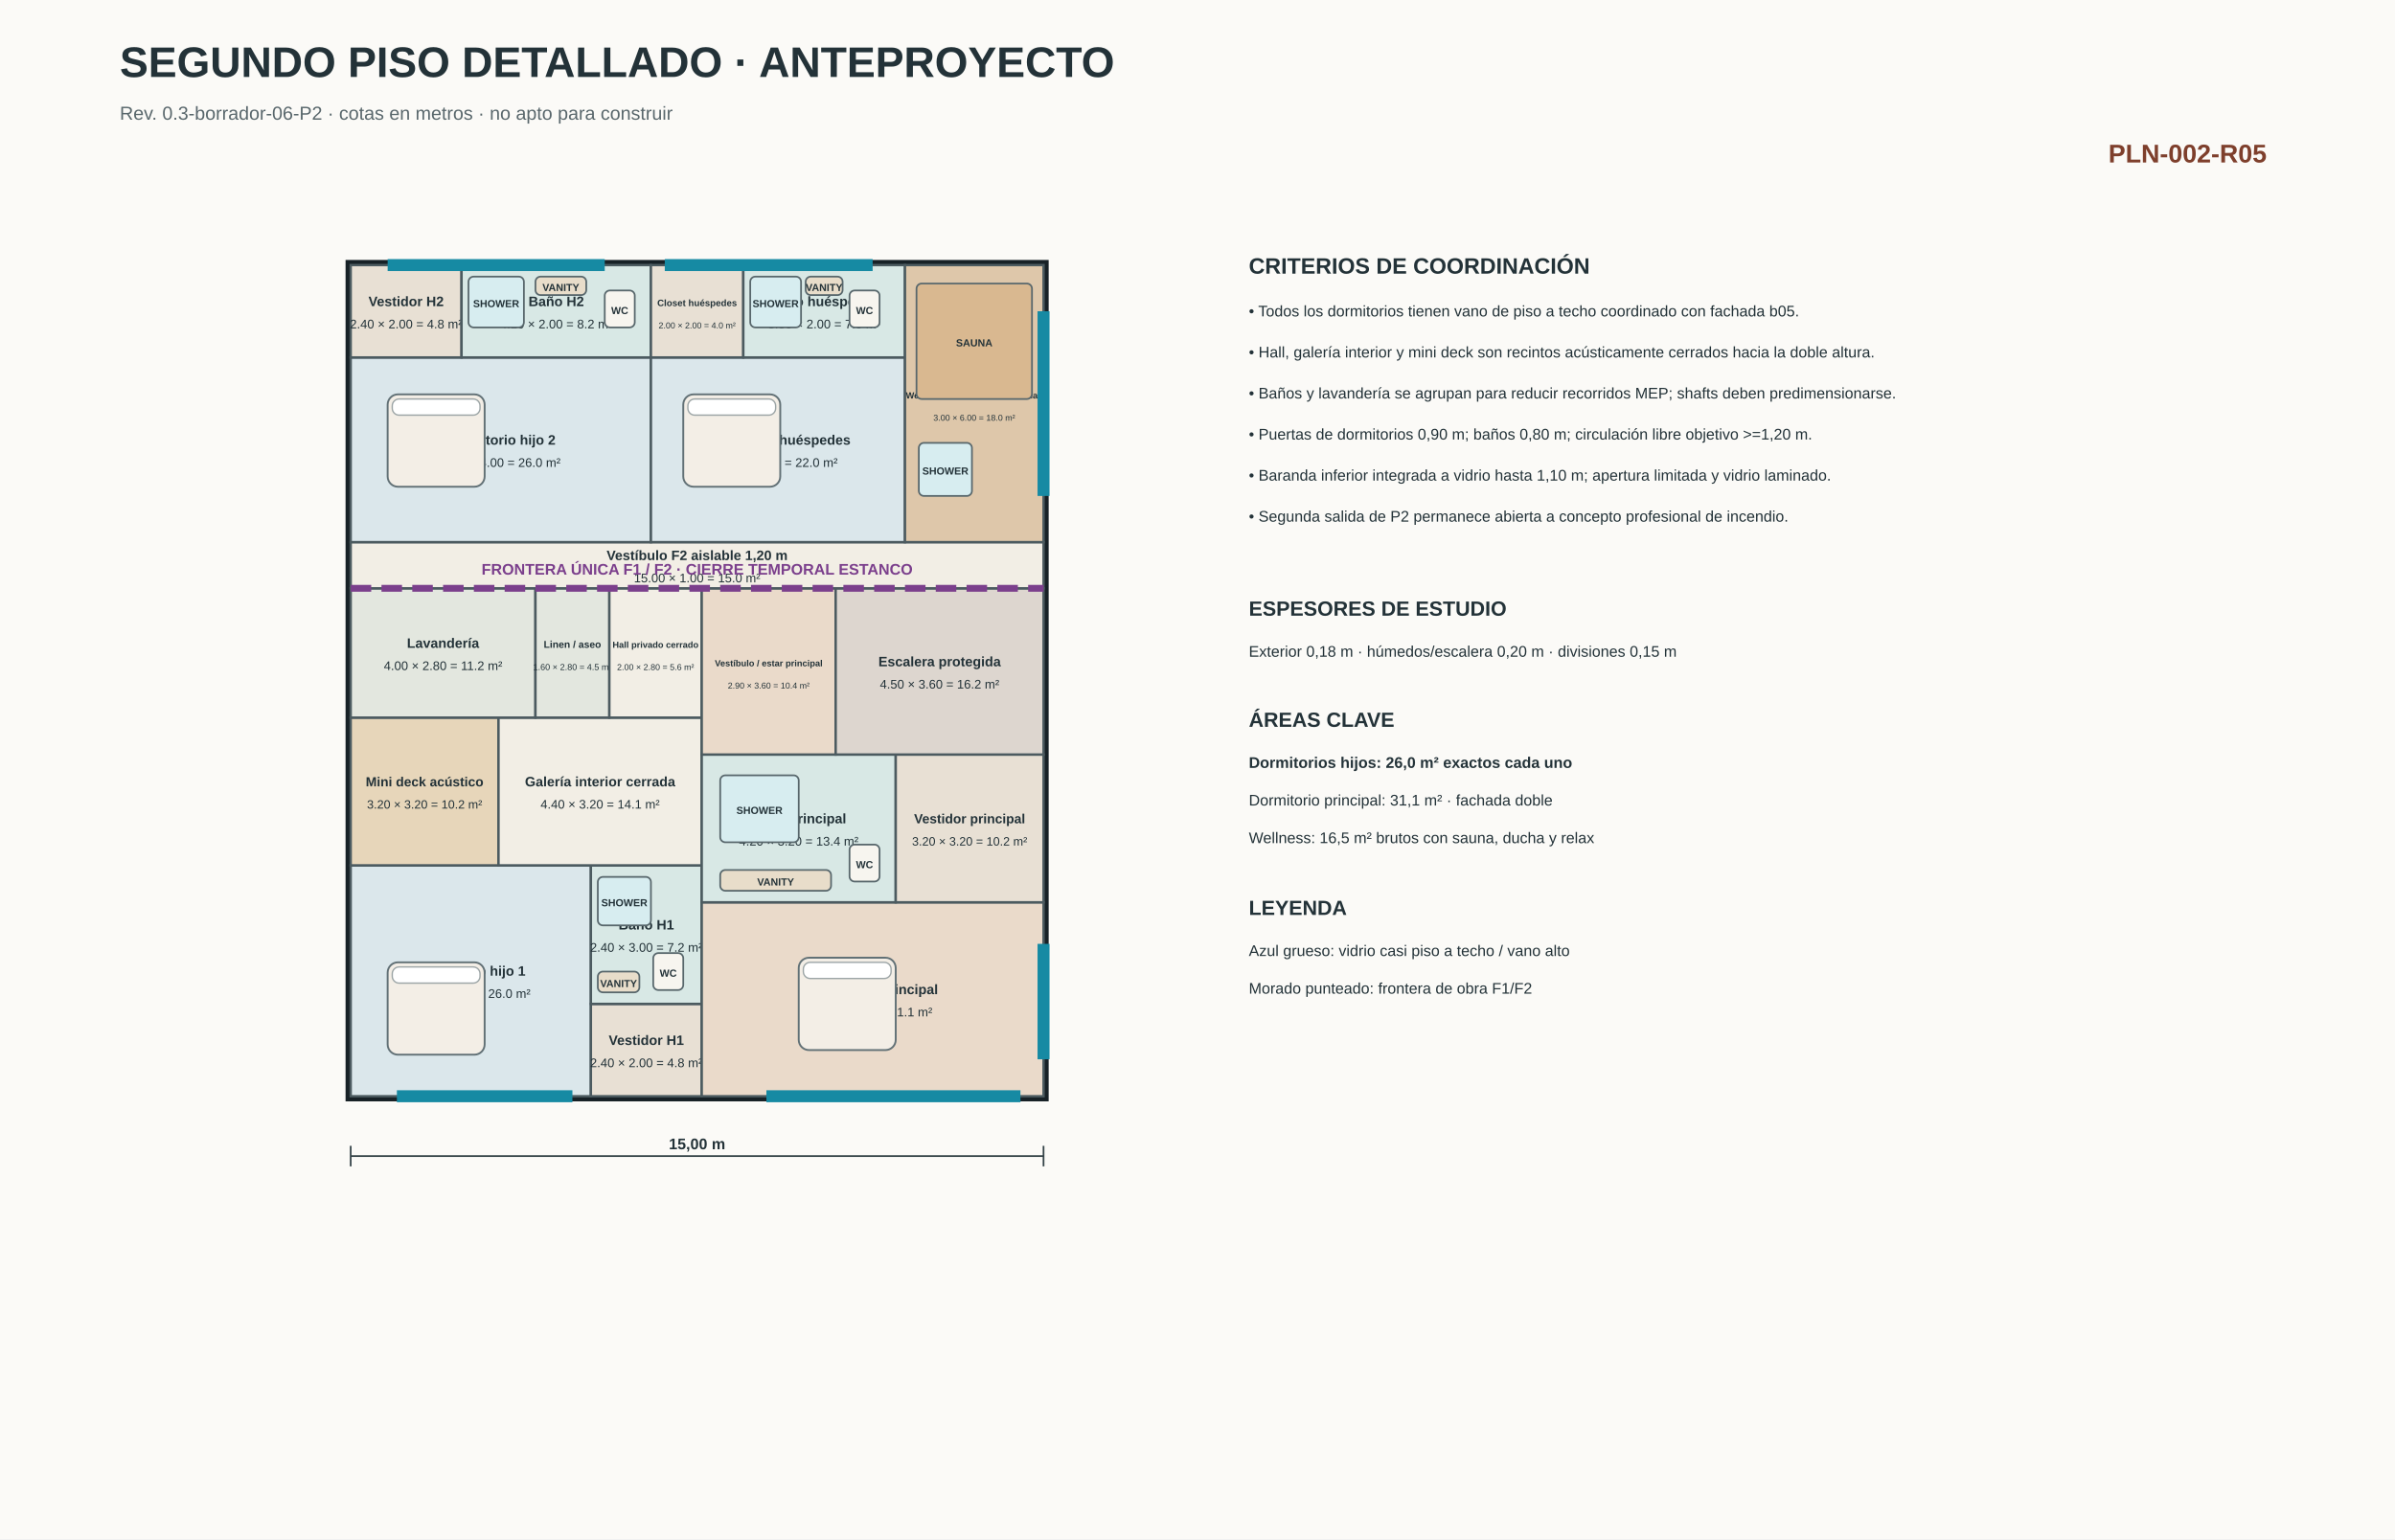
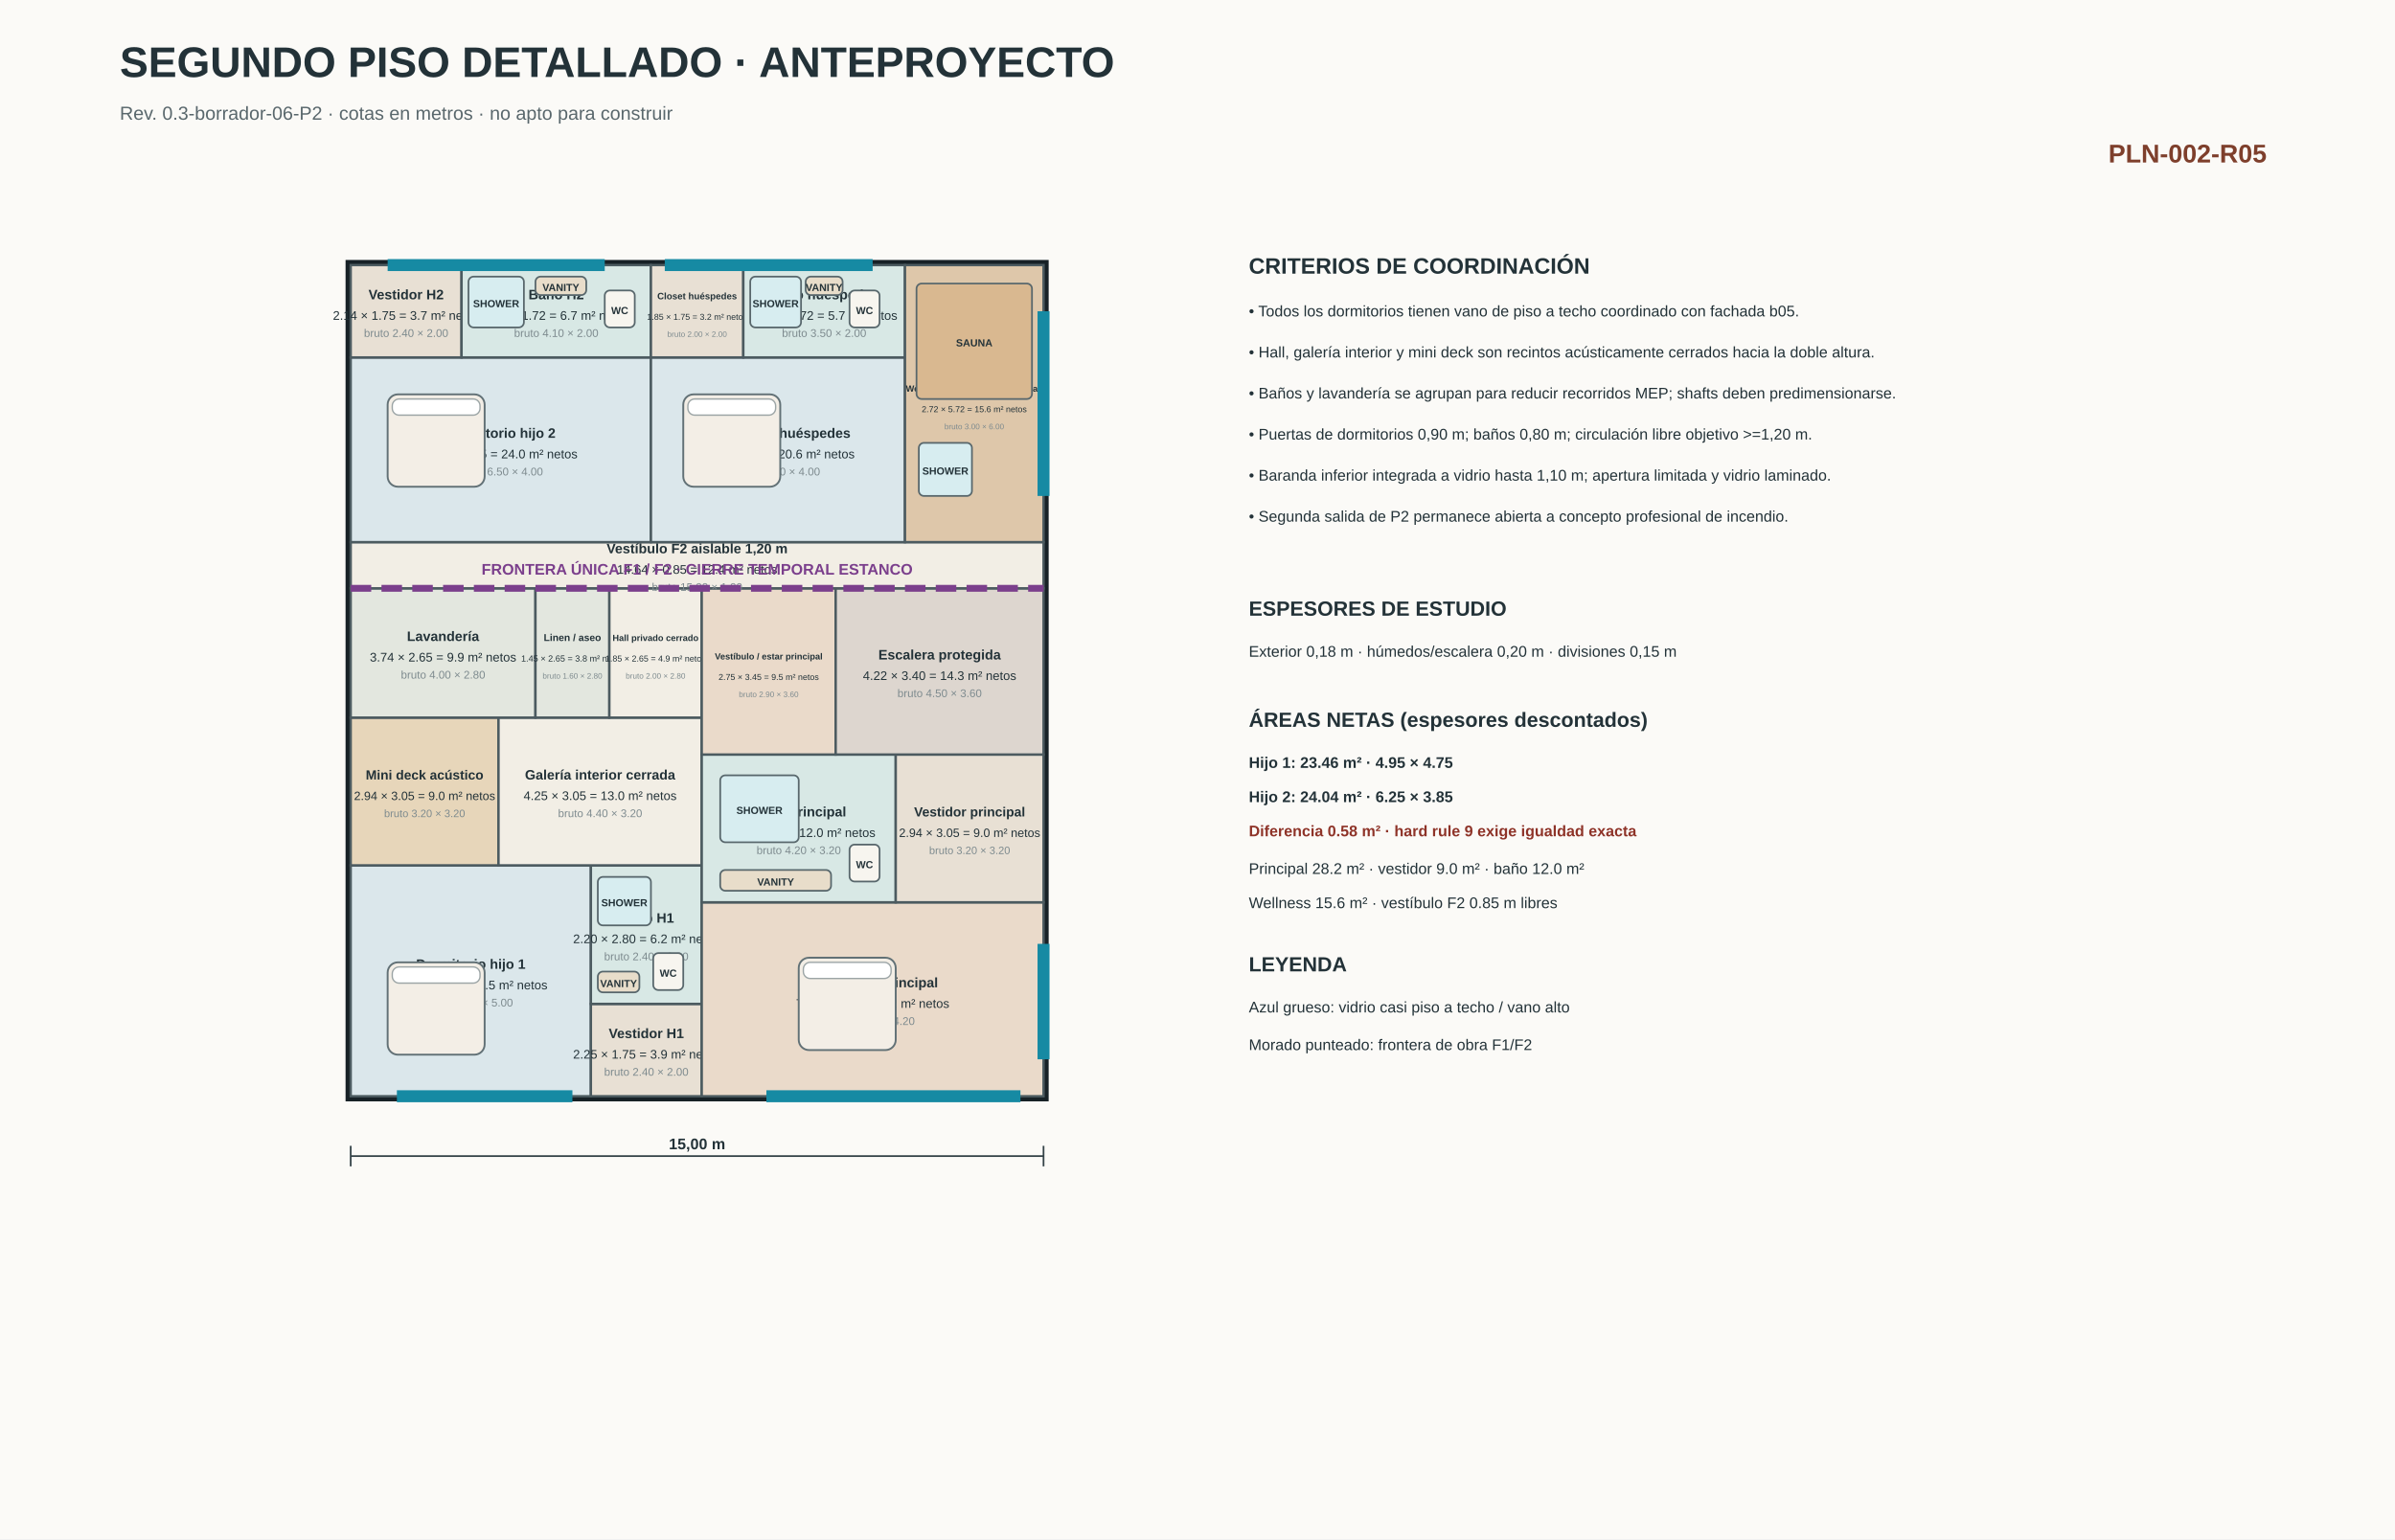
<svg xmlns="http://www.w3.org/2000/svg" width="1400" height="900" viewBox="0 0 1400 900">
  <rect width="1400" height="900" fill="#fbfaf7" />
  <text x="70" y="45" font-family="Arial" font-size="25" font-weight="700" text-anchor="start" fill="#233238">SEGUNDO PISO DETALLADO · ANTEPROYECTO</text>
  <text x="70" y="70" font-family="Arial" font-size="11" font-weight="400" text-anchor="start" fill="#59676c">Rev. 0.3-borrador-06-P2 · cotas en metros · no apto para construir</text>
  <text x="1325" y="95" font-family="Arial" font-size="15" font-weight="700" text-anchor="end" fill="#7e3f2c">PLN-002-R05</text>
  <rect x="205" y="155" width="405" height="486" fill="#f8f7f2" stroke="#172126" stroke-width="6" rx="0" />
  <rect x="205.0" y="506.0" width="140.4" height="135.0" fill="#dbe7eb" stroke="#4c5b60" stroke-width="1.4" rx="0" />
-   <text x="275.2" y="570.5" font-family="Arial" font-size="8.0" font-weight="700" text-anchor="middle" fill="#233238">Dormitorio hijo 1</text>
-   <text x="275.2" y="583.5" font-family="Arial" font-size="7.3" font-weight="400" text-anchor="middle" fill="#233238">5.20 × 5.00 = 26.0 m²</text>
+   <text x="275.2" y="566.5" font-family="Arial" font-size="8.0" font-weight="700" text-anchor="middle" fill="#233238">Dormitorio hijo 1</text>
+   <text x="275.2" y="578.5" font-family="Arial" font-size="7.3" font-weight="400" text-anchor="middle" fill="#233238">4.95 × 4.75 = 23.5 m² netos</text>
+   <text x="275.2" y="588.5" font-family="Arial" font-size="6.5" font-weight="400" text-anchor="middle" fill="#7d8a8e">bruto 5.20 × 5.00</text>
  <rect x="345.4" y="587.0" width="64.8" height="54.0" fill="#e8e0d4" stroke="#4c5b60" stroke-width="1.4" rx="0" />
-   <text x="377.8" y="611.0" font-family="Arial" font-size="8.0" font-weight="700" text-anchor="middle" fill="#233238">Vestidor H1</text>
-   <text x="377.8" y="624.0" font-family="Arial" font-size="7.3" font-weight="400" text-anchor="middle" fill="#233238">2.40 × 2.00 = 4.8 m²</text>
+   <text x="377.8" y="607.0" font-family="Arial" font-size="8.0" font-weight="700" text-anchor="middle" fill="#233238">Vestidor H1</text>
+   <text x="377.8" y="619.0" font-family="Arial" font-size="7.3" font-weight="400" text-anchor="middle" fill="#233238">2.25 × 1.75 = 3.9 m² netos</text>
+   <text x="377.8" y="629.0" font-family="Arial" font-size="6.5" font-weight="400" text-anchor="middle" fill="#7d8a8e">bruto 2.40 × 2.00</text>
  <rect x="345.4" y="506.0" width="64.8" height="81.0" fill="#d8e8e5" stroke="#4c5b60" stroke-width="1.4" rx="0" />
-   <text x="377.8" y="543.5" font-family="Arial" font-size="8.0" font-weight="700" text-anchor="middle" fill="#233238">Baño H1</text>
-   <text x="377.8" y="556.5" font-family="Arial" font-size="7.3" font-weight="400" text-anchor="middle" fill="#233238">2.40 × 3.00 = 7.2 m²</text>
+   <text x="377.8" y="539.5" font-family="Arial" font-size="8.0" font-weight="700" text-anchor="middle" fill="#233238">Baño H1</text>
+   <text x="377.8" y="551.5" font-family="Arial" font-size="7.3" font-weight="400" text-anchor="middle" fill="#233238">2.20 × 2.80 = 6.2 m² netos</text>
+   <text x="377.8" y="561.5" font-family="Arial" font-size="6.5" font-weight="400" text-anchor="middle" fill="#7d8a8e">bruto 2.40 × 3.00</text>
  <rect x="205.0" y="419.6" width="86.4" height="86.4" fill="#e7d6ba" stroke="#4c5b60" stroke-width="1.4" rx="0" />
-   <text x="248.2" y="459.8" font-family="Arial" font-size="7.742" font-weight="700" text-anchor="middle" fill="#233238">Mini deck acústico</text>
-   <text x="248.2" y="472.8" font-family="Arial" font-size="7.042" font-weight="400" text-anchor="middle" fill="#233238">3.20 × 3.20 = 10.2 m²</text>
+   <text x="248.2" y="455.8" font-family="Arial" font-size="7.742" font-weight="700" text-anchor="middle" fill="#233238">Mini deck acústico</text>
+   <text x="248.2" y="467.8" font-family="Arial" font-size="7.042" font-weight="400" text-anchor="middle" fill="#233238">2.94 × 3.05 = 9.0 m² netos</text>
+   <text x="248.2" y="477.8" font-family="Arial" font-size="6.242" font-weight="400" text-anchor="middle" fill="#7d8a8e">bruto 3.20 × 3.20</text>
  <rect x="291.4" y="419.6" width="118.8" height="86.4" fill="#f2eee5" stroke="#4c5b60" stroke-width="1.4" rx="0" />
-   <text x="350.8" y="459.8" font-family="Arial" font-size="7.984" font-weight="700" text-anchor="middle" fill="#233238">Galería interior cerrada</text>
-   <text x="350.8" y="472.8" font-family="Arial" font-size="7.284" font-weight="400" text-anchor="middle" fill="#233238">4.40 × 3.20 = 14.1 m²</text>
+   <text x="350.8" y="455.8" font-family="Arial" font-size="7.984" font-weight="700" text-anchor="middle" fill="#233238">Galería interior cerrada</text>
+   <text x="350.8" y="467.8" font-family="Arial" font-size="7.284" font-weight="400" text-anchor="middle" fill="#233238">4.25 × 3.05 = 13.0 m² netos</text>
+   <text x="350.8" y="477.8" font-family="Arial" font-size="6.484" font-weight="400" text-anchor="middle" fill="#7d8a8e">bruto 4.40 × 3.20</text>
  <rect x="205.0" y="344.0" width="108.0" height="75.6" fill="#e3e7df" stroke="#4c5b60" stroke-width="1.4" rx="0" />
-   <text x="259.0" y="378.8" font-family="Arial" font-size="8.0" font-weight="700" text-anchor="middle" fill="#233238">Lavandería</text>
-   <text x="259.0" y="391.8" font-family="Arial" font-size="7.3" font-weight="400" text-anchor="middle" fill="#233238">4.00 × 2.80 = 11.2 m²</text>
+   <text x="259.0" y="374.8" font-family="Arial" font-size="8.0" font-weight="700" text-anchor="middle" fill="#233238">Lavandería</text>
+   <text x="259.0" y="386.8" font-family="Arial" font-size="7.3" font-weight="400" text-anchor="middle" fill="#233238">3.74 × 2.65 = 9.9 m² netos</text>
+   <text x="259.0" y="396.8" font-family="Arial" font-size="6.5" font-weight="400" text-anchor="middle" fill="#7d8a8e">bruto 4.00 × 2.80</text>
  <rect x="313.0" y="344.0" width="43.2" height="75.6" fill="#e3e7df" stroke="#4c5b60" stroke-width="1.4" rx="0" />
-   <text x="334.6" y="378.8" font-family="Arial" font-size="5.806" font-weight="700" text-anchor="middle" fill="#233238">Linen / aseo</text>
-   <text x="334.6" y="391.8" font-family="Arial" font-size="5.106" font-weight="400" text-anchor="middle" fill="#233238">1.60 × 2.80 = 4.5 m²</text>
+   <text x="334.6" y="374.8" font-family="Arial" font-size="5.806" font-weight="700" text-anchor="middle" fill="#233238">Linen / aseo</text>
+   <text x="334.6" y="386.8" font-family="Arial" font-size="5.106" font-weight="400" text-anchor="middle" fill="#233238">1.45 × 2.65 = 3.8 m² netos</text>
+   <text x="334.6" y="396.8" font-family="Arial" font-size="4.6" font-weight="400" text-anchor="middle" fill="#7d8a8e">bruto 1.60 × 2.80</text>
  <rect x="356.2" y="344.0" width="54.0" height="75.6" fill="#f2eee5" stroke="#4c5b60" stroke-width="1.4" rx="0" />
-   <text x="383.2" y="378.8" font-family="Arial" font-size="5.2" font-weight="700" text-anchor="middle" fill="#233238">Hall privado cerrado</text>
-   <text x="383.2" y="391.8" font-family="Arial" font-size="5.0" font-weight="400" text-anchor="middle" fill="#233238">2.00 × 2.80 = 5.6 m²</text>
+   <text x="383.2" y="374.8" font-family="Arial" font-size="5.2" font-weight="700" text-anchor="middle" fill="#233238">Hall privado cerrado</text>
+   <text x="383.2" y="386.8" font-family="Arial" font-size="5.0" font-weight="400" text-anchor="middle" fill="#233238">1.85 × 2.65 = 4.9 m² netos</text>
+   <text x="383.2" y="396.8" font-family="Arial" font-size="4.6" font-weight="400" text-anchor="middle" fill="#7d8a8e">bruto 2.00 × 2.80</text>
  <rect x="410.2" y="527.6" width="199.8" height="113.4" fill="#eadaca" stroke="#4c5b60" stroke-width="1.4" rx="0" />
-   <text x="510.1" y="581.3" font-family="Arial" font-size="8.0" font-weight="700" text-anchor="middle" fill="#233238">Dormitorio principal</text>
-   <text x="510.1" y="594.3" font-family="Arial" font-size="7.3" font-weight="400" text-anchor="middle" fill="#233238">7.40 × 4.20 = 31.1 m²</text>
+   <text x="510.1" y="577.3" font-family="Arial" font-size="8.0" font-weight="700" text-anchor="middle" fill="#233238">Dormitorio principal</text>
+   <text x="510.1" y="589.3" font-family="Arial" font-size="7.3" font-weight="400" text-anchor="middle" fill="#233238">7.15 × 3.95 = 28.2 m² netos</text>
+   <text x="510.1" y="599.3" font-family="Arial" font-size="6.5" font-weight="400" text-anchor="middle" fill="#7d8a8e">bruto 7.40 × 4.20</text>
  <rect x="410.2" y="441.2" width="113.4" height="86.4" fill="#d8e8e5" stroke="#4c5b60" stroke-width="1.4" rx="0" />
-   <text x="466.9" y="481.4" font-family="Arial" font-size="8.0" font-weight="700" text-anchor="middle" fill="#233238">Baño principal</text>
-   <text x="466.9" y="494.4" font-family="Arial" font-size="7.3" font-weight="400" text-anchor="middle" fill="#233238">4.20 × 3.20 = 13.4 m²</text>
+   <text x="466.9" y="477.4" font-family="Arial" font-size="8.0" font-weight="700" text-anchor="middle" fill="#233238">Baño principal</text>
+   <text x="466.9" y="489.4" font-family="Arial" font-size="7.3" font-weight="400" text-anchor="middle" fill="#233238">4.00 × 3.00 = 12.0 m² netos</text>
+   <text x="466.9" y="499.4" font-family="Arial" font-size="6.5" font-weight="400" text-anchor="middle" fill="#7d8a8e">bruto 4.20 × 3.20</text>
  <rect x="523.6" y="441.2" width="86.4" height="86.4" fill="#e8e0d4" stroke="#4c5b60" stroke-width="1.4" rx="0" />
-   <text x="566.8" y="481.4" font-family="Arial" font-size="7.742" font-weight="700" text-anchor="middle" fill="#233238">Vestidor principal</text>
-   <text x="566.8" y="494.4" font-family="Arial" font-size="7.042" font-weight="400" text-anchor="middle" fill="#233238">3.20 × 3.20 = 10.2 m²</text>
+   <text x="566.8" y="477.4" font-family="Arial" font-size="7.742" font-weight="700" text-anchor="middle" fill="#233238">Vestidor principal</text>
+   <text x="566.8" y="489.4" font-family="Arial" font-size="7.042" font-weight="400" text-anchor="middle" fill="#233238">2.94 × 3.05 = 9.0 m² netos</text>
+   <text x="566.8" y="499.4" font-family="Arial" font-size="6.242" font-weight="400" text-anchor="middle" fill="#7d8a8e">bruto 3.20 × 3.20</text>
  <rect x="410.2" y="344.0" width="78.3" height="97.2" fill="#eadaca" stroke="#4c5b60" stroke-width="1.4" rx="0" />
-   <text x="449.35" y="389.6" font-family="Arial" font-size="5.2" font-weight="700" text-anchor="middle" fill="#233238">Vestíbulo / estar principal</text>
-   <text x="449.35" y="402.6" font-family="Arial" font-size="5.0" font-weight="400" text-anchor="middle" fill="#233238">2.90 × 3.60 = 10.4 m²</text>
+   <text x="449.35" y="385.6" font-family="Arial" font-size="5.2" font-weight="700" text-anchor="middle" fill="#233238">Vestíbulo / estar principal</text>
+   <text x="449.35" y="397.6" font-family="Arial" font-size="5.0" font-weight="400" text-anchor="middle" fill="#233238">2.75 × 3.45 = 9.5 m² netos</text>
+   <text x="449.35" y="407.6" font-family="Arial" font-size="4.6" font-weight="400" text-anchor="middle" fill="#7d8a8e">bruto 2.90 × 3.60</text>
  <rect x="488.5" y="344.0" width="121.5" height="97.2" fill="#ddd6cf" stroke="#4c5b60" stroke-width="1.4" rx="0" />
-   <text x="549.25" y="389.6" font-family="Arial" font-size="8.0" font-weight="700" text-anchor="middle" fill="#233238">Escalera protegida</text>
-   <text x="549.25" y="402.6" font-family="Arial" font-size="7.3" font-weight="400" text-anchor="middle" fill="#233238">4.50 × 3.60 = 16.2 m²</text>
+   <text x="549.25" y="385.6" font-family="Arial" font-size="8.0" font-weight="700" text-anchor="middle" fill="#233238">Escalera protegida</text>
+   <text x="549.25" y="397.6" font-family="Arial" font-size="7.3" font-weight="400" text-anchor="middle" fill="#233238">4.22 × 3.40 = 14.3 m² netos</text>
+   <text x="549.25" y="407.6" font-family="Arial" font-size="6.5" font-weight="400" text-anchor="middle" fill="#7d8a8e">bruto 4.50 × 3.60</text>
  <rect x="205.0" y="317.0" width="405.0" height="27.0" fill="#f2eee5" stroke="#4c5b60" stroke-width="1.4" rx="0" />
-   <text x="407.5" y="327.5" font-family="Arial" font-size="8.0" font-weight="700" text-anchor="middle" fill="#233238">Vestíbulo F2 aislable 1,20 m</text>
-   <text x="407.5" y="340.5" font-family="Arial" font-size="7.3" font-weight="400" text-anchor="middle" fill="#233238">15.00 × 1.00 = 15.0 m²</text>
+   <text x="407.5" y="323.5" font-family="Arial" font-size="8.0" font-weight="700" text-anchor="middle" fill="#233238">Vestíbulo F2 aislable 1,20 m</text>
+   <text x="407.5" y="335.5" font-family="Arial" font-size="7.3" font-weight="400" text-anchor="middle" fill="#233238">14.64 × 0.85 = 12.4 m² netos</text>
+   <text x="407.5" y="345.5" font-family="Arial" font-size="6.5" font-weight="400" text-anchor="middle" fill="#7d8a8e">bruto 15.00 × 1.00</text>
  <rect x="205.0" y="209.0" width="175.5" height="108.0" fill="#dbe7eb" stroke="#4c5b60" stroke-width="1.4" rx="0" />
-   <text x="292.75" y="260.0" font-family="Arial" font-size="8.0" font-weight="700" text-anchor="middle" fill="#233238">Dormitorio hijo 2</text>
-   <text x="292.75" y="273.0" font-family="Arial" font-size="7.3" font-weight="400" text-anchor="middle" fill="#233238">6.50 × 4.00 = 26.0 m²</text>
+   <text x="292.75" y="256.0" font-family="Arial" font-size="8.0" font-weight="700" text-anchor="middle" fill="#233238">Dormitorio hijo 2</text>
+   <text x="292.75" y="268.0" font-family="Arial" font-size="7.3" font-weight="400" text-anchor="middle" fill="#233238">6.25 × 3.85 = 24.0 m² netos</text>
+   <text x="292.75" y="278.0" font-family="Arial" font-size="6.5" font-weight="400" text-anchor="middle" fill="#7d8a8e">bruto 6.50 × 4.00</text>
  <rect x="205.0" y="155.0" width="64.8" height="54.0" fill="#e8e0d4" stroke="#4c5b60" stroke-width="1.4" rx="0" />
-   <text x="237.4" y="179.0" font-family="Arial" font-size="8.0" font-weight="700" text-anchor="middle" fill="#233238">Vestidor H2</text>
-   <text x="237.4" y="192.0" font-family="Arial" font-size="7.3" font-weight="400" text-anchor="middle" fill="#233238">2.40 × 2.00 = 4.8 m²</text>
+   <text x="237.4" y="175.0" font-family="Arial" font-size="8.0" font-weight="700" text-anchor="middle" fill="#233238">Vestidor H2</text>
+   <text x="237.4" y="187.0" font-family="Arial" font-size="7.3" font-weight="400" text-anchor="middle" fill="#233238">2.14 × 1.75 = 3.7 m² netos</text>
+   <text x="237.4" y="197.0" font-family="Arial" font-size="6.5" font-weight="400" text-anchor="middle" fill="#7d8a8e">bruto 2.40 × 2.00</text>
  <rect x="269.8" y="155.0" width="110.7" height="54.0" fill="#d8e8e5" stroke="#4c5b60" stroke-width="1.4" rx="0" />
-   <text x="325.15" y="179.0" font-family="Arial" font-size="8.0" font-weight="700" text-anchor="middle" fill="#233238">Baño H2</text>
-   <text x="325.15" y="192.0" font-family="Arial" font-size="7.3" font-weight="400" text-anchor="middle" fill="#233238">4.10 × 2.00 = 8.2 m²</text>
+   <text x="325.15" y="175.0" font-family="Arial" font-size="8.0" font-weight="700" text-anchor="middle" fill="#233238">Baño H2</text>
+   <text x="325.15" y="187.0" font-family="Arial" font-size="7.3" font-weight="400" text-anchor="middle" fill="#233238">3.90 × 1.72 = 6.7 m² netos</text>
+   <text x="325.15" y="197.0" font-family="Arial" font-size="6.5" font-weight="400" text-anchor="middle" fill="#7d8a8e">bruto 4.10 × 2.00</text>
  <rect x="380.5" y="209.0" width="148.5" height="108.0" fill="#dbe7eb" stroke="#4c5b60" stroke-width="1.4" rx="0" />
-   <text x="454.75" y="260.0" font-family="Arial" font-size="8.0" font-weight="700" text-anchor="middle" fill="#233238">Dormitorio huéspedes</text>
-   <text x="454.75" y="273.0" font-family="Arial" font-size="7.3" font-weight="400" text-anchor="middle" fill="#233238">5.50 × 4.00 = 22.0 m²</text>
+   <text x="454.75" y="256.0" font-family="Arial" font-size="8.0" font-weight="700" text-anchor="middle" fill="#233238">Dormitorio huéspedes</text>
+   <text x="454.75" y="268.0" font-family="Arial" font-size="7.3" font-weight="400" text-anchor="middle" fill="#233238">5.35 × 3.85 = 20.6 m² netos</text>
+   <text x="454.75" y="278.0" font-family="Arial" font-size="6.5" font-weight="400" text-anchor="middle" fill="#7d8a8e">bruto 5.50 × 4.00</text>
  <rect x="380.5" y="155.0" width="54.0" height="54.0" fill="#e8e0d4" stroke="#4c5b60" stroke-width="1.4" rx="0" />
-   <text x="407.5" y="179.0" font-family="Arial" font-size="5.444" font-weight="700" text-anchor="middle" fill="#233238">Closet huéspedes</text>
-   <text x="407.5" y="192.0" font-family="Arial" font-size="5.0" font-weight="400" text-anchor="middle" fill="#233238">2.00 × 2.00 = 4.0 m²</text>
+   <text x="407.5" y="175.0" font-family="Arial" font-size="5.444" font-weight="700" text-anchor="middle" fill="#233238">Closet huéspedes</text>
+   <text x="407.5" y="187.0" font-family="Arial" font-size="5.0" font-weight="400" text-anchor="middle" fill="#233238">1.85 × 1.75 = 3.2 m² netos</text>
+   <text x="407.5" y="197.0" font-family="Arial" font-size="4.6" font-weight="400" text-anchor="middle" fill="#7d8a8e">bruto 2.00 × 2.00</text>
  <rect x="434.5" y="155.0" width="94.5" height="54.0" fill="#d8e8e5" stroke="#4c5b60" stroke-width="1.4" rx="0" />
-   <text x="481.75" y="179.0" font-family="Arial" font-size="8.0" font-weight="700" text-anchor="middle" fill="#233238">Baño huéspedes</text>
-   <text x="481.75" y="192.0" font-family="Arial" font-size="7.3" font-weight="400" text-anchor="middle" fill="#233238">3.50 × 2.00 = 7.0 m²</text>
+   <text x="481.75" y="175.0" font-family="Arial" font-size="8.0" font-weight="700" text-anchor="middle" fill="#233238">Baño huéspedes</text>
+   <text x="481.75" y="187.0" font-family="Arial" font-size="7.3" font-weight="400" text-anchor="middle" fill="#233238">3.30 × 1.72 = 5.7 m² netos</text>
+   <text x="481.75" y="197.0" font-family="Arial" font-size="6.5" font-weight="400" text-anchor="middle" fill="#7d8a8e">bruto 3.50 × 2.00</text>
  <rect x="529.0" y="155.0" width="81.0" height="162.0" fill="#dec7aa" stroke="#4c5b60" stroke-width="1.4" rx="0" />
-   <text x="569.5" y="233.0" font-family="Arial" font-size="5.2" font-weight="700" text-anchor="middle" fill="#233238">Wellness: sauna + ducha + relax</text>
-   <text x="569.5" y="246.0" font-family="Arial" font-size="5.0" font-weight="400" text-anchor="middle" fill="#233238">3.00 × 6.00 = 18.0 m²</text>
+   <text x="569.5" y="229.0" font-family="Arial" font-size="5.2" font-weight="700" text-anchor="middle" fill="#233238">Wellness: sauna + ducha + relax</text>
+   <text x="569.5" y="241.0" font-family="Arial" font-size="5.0" font-weight="400" text-anchor="middle" fill="#233238">2.72 × 5.72 = 15.6 m² netos</text>
+   <text x="569.5" y="251.0" font-family="Arial" font-size="4.6" font-weight="400" text-anchor="middle" fill="#7d8a8e">bruto 3.00 × 6.00</text>
  <rect x="226.6" y="562.7" width="56.7" height="54.0" fill="#f3eee6" stroke="#627176" stroke-width="1.1" rx="6" />
  <rect x="229.3" y="565.4" width="51.3" height="9.45" fill="#fff" stroke="#9ca5a6" stroke-width="0.8" rx="4" />
  <rect x="466.9" y="560.0" width="56.7" height="54.0" fill="#f3eee6" stroke="#627176" stroke-width="1.1" rx="6" />
  <rect x="469.6" y="562.7" width="51.3" height="9.45" fill="#fff" stroke="#9ca5a6" stroke-width="0.8" rx="4" />
  <rect x="226.6" y="230.6" width="56.7" height="54.0" fill="#f3eee6" stroke="#627176" stroke-width="1.1" rx="6" />
  <rect x="229.3" y="233.3" width="51.3" height="9.45" fill="#fff" stroke="#9ca5a6" stroke-width="0.8" rx="4" />
  <rect x="399.4" y="230.6" width="56.7" height="54.0" fill="#f3eee6" stroke="#627176" stroke-width="1.1" rx="6" />
  <rect x="402.1" y="233.3" width="51.3" height="9.45" fill="#fff" stroke="#9ca5a6" stroke-width="0.8" rx="4" />
  <rect x="349.45" y="512.75" width="31.05" height="28.35" fill="#d7edf0" stroke="#58676c" stroke-width="1" rx="3" />
  <text x="364.975" y="529.925" font-family="Arial" font-size="6" font-weight="700" text-anchor="middle" fill="#233238">SHOWER</text>
  <rect x="381.85" y="557.3" width="17.55" height="21.6" fill="#f7f5ef" stroke="#58676c" stroke-width="1" rx="3" />
  <text x="390.625" y="571.1" font-family="Arial" font-size="6" font-weight="700" text-anchor="middle" fill="#233238">WC</text>
  <rect x="349.45" y="568.1" width="24.3" height="12.15" fill="#e8ddca" stroke="#58676c" stroke-width="1" rx="3" />
  <text x="361.6" y="577.175" font-family="Arial" font-size="6" font-weight="700" text-anchor="middle" fill="#233238">VANITY</text>
  <rect x="421.0" y="453.35" width="45.9" height="39.15" fill="#d7edf0" stroke="#58676c" stroke-width="1" rx="3" />
  <text x="443.95" y="475.925" font-family="Arial" font-size="6" font-weight="700" text-anchor="middle" fill="#233238">SHOWER</text>
  <rect x="496.6" y="493.85" width="17.55" height="21.6" fill="#f7f5ef" stroke="#58676c" stroke-width="1" rx="3" />
  <text x="505.375" y="507.65" font-family="Arial" font-size="6" font-weight="700" text-anchor="middle" fill="#233238">WC</text>
  <rect x="421.0" y="508.7" width="64.8" height="12.15" fill="#e8ddca" stroke="#58676c" stroke-width="1" rx="3" />
  <text x="453.4" y="517.775" font-family="Arial" font-size="6" font-weight="700" text-anchor="middle" fill="#233238">VANITY</text>
  <rect x="273.85" y="161.75" width="32.4" height="29.7" fill="#d7edf0" stroke="#58676c" stroke-width="1" rx="3" />
  <text x="290.05" y="179.6" font-family="Arial" font-size="6" font-weight="700" text-anchor="middle" fill="#233238">SHOWER</text>
  <rect x="353.5" y="169.85" width="17.55" height="21.6" fill="#f7f5ef" stroke="#58676c" stroke-width="1" rx="3" />
  <text x="362.275" y="183.65" font-family="Arial" font-size="6" font-weight="700" text-anchor="middle" fill="#233238">WC</text>
  <rect x="313.0" y="161.75" width="29.7" height="10.8" fill="#e8ddca" stroke="#58676c" stroke-width="1" rx="3" />
  <text x="327.85" y="170.15" font-family="Arial" font-size="6" font-weight="700" text-anchor="middle" fill="#233238">VANITY</text>
  <rect x="438.55" y="161.75" width="29.7" height="29.7" fill="#d7edf0" stroke="#58676c" stroke-width="1" rx="3" />
  <text x="453.4" y="179.6" font-family="Arial" font-size="6" font-weight="700" text-anchor="middle" fill="#233238">SHOWER</text>
  <rect x="496.6" y="169.85" width="17.55" height="21.6" fill="#f7f5ef" stroke="#58676c" stroke-width="1" rx="3" />
  <text x="505.375" y="183.65" font-family="Arial" font-size="6" font-weight="700" text-anchor="middle" fill="#233238">WC</text>
  <rect x="470.95" y="161.75" width="21.6" height="10.8" fill="#e8ddca" stroke="#58676c" stroke-width="1" rx="3" />
  <text x="481.75" y="170.15" font-family="Arial" font-size="6" font-weight="700" text-anchor="middle" fill="#233238">VANITY</text>
  <rect x="535.75" y="165.8" width="67.5" height="67.5" fill="#d9b890" stroke="#58676c" stroke-width="1" rx="3" />
  <text x="569.5" y="202.55" font-family="Arial" font-size="6" font-weight="700" text-anchor="middle" fill="#233238">SAUNA</text>
  <rect x="537.1" y="258.95" width="31.05" height="31.05" fill="#d7edf0" stroke="#58676c" stroke-width="1" rx="3" />
  <text x="552.625" y="277.475" font-family="Arial" font-size="6" font-weight="700" text-anchor="middle" fill="#233238">SHOWER</text>
  <line x1="232.0" y1="641" x2="334.6" y2="641" stroke="#168aa3" stroke-width="7" />
  <line x1="448.0" y1="641" x2="596.5" y2="641" stroke="#168aa3" stroke-width="7" />
  <line x1="610" y1="551.9" x2="610" y2="619.4" stroke="#168aa3" stroke-width="7" />
  <line x1="226.6" y1="155" x2="353.5" y2="155" stroke="#168aa3" stroke-width="7" />
  <line x1="388.6" y1="155" x2="510.1" y2="155" stroke="#168aa3" stroke-width="7" />
  <line x1="610" y1="182.0" x2="610" y2="290.0" stroke="#168aa3" stroke-width="7" />
  <line x1="205" y1="344.0" x2="610" y2="344.0" stroke="#7b3f8c" stroke-width="4" stroke-dasharray="12 6" />
  <text x="407.5" y="336.0" font-family="Arial" font-size="9" font-weight="700" text-anchor="middle" fill="#7b3f8c">FRONTERA ÚNICA F1 / F2 · CIERRE TEMPORAL ESTANCO</text>
  <line x1="205" y1="676" x2="610" y2="676" stroke="#344247" />
  <line x1="205" y1="670" x2="205" y2="682" stroke="#344247" />
  <line x1="610" y1="670" x2="610" y2="682" stroke="#344247" />
  <text x="407.5" y="672" font-family="Arial" font-size="9" font-weight="700" text-anchor="middle" fill="#233238">15,00 m</text>
  <text x="730" y="160" font-family="Arial" font-size="13" font-weight="700" text-anchor="start" fill="#233238">CRITERIOS DE COORDINACIÓN</text>
  <text x="730" y="185" font-family="Arial" font-size="9" font-weight="400" text-anchor="start" fill="#233238">• Todos los dormitorios tienen vano de piso a techo coordinado con fachada b05.</text>
  <text x="730" y="209" font-family="Arial" font-size="9" font-weight="400" text-anchor="start" fill="#233238">• Hall, galería interior y mini deck son recintos acústicamente cerrados hacia la doble altura.</text>
  <text x="730" y="233" font-family="Arial" font-size="9" font-weight="400" text-anchor="start" fill="#233238">• Baños y lavandería se agrupan para reducir recorridos MEP; shafts deben predimensionarse.</text>
  <text x="730" y="257" font-family="Arial" font-size="9" font-weight="400" text-anchor="start" fill="#233238">• Puertas de dormitorios 0,90 m; baños 0,80 m; circulación libre objetivo &gt;=1,20 m.</text>
  <text x="730" y="281" font-family="Arial" font-size="9" font-weight="400" text-anchor="start" fill="#233238">• Baranda inferior integrada a vidrio hasta 1,10 m; apertura limitada y vidrio laminado.</text>
  <text x="730" y="305" font-family="Arial" font-size="9" font-weight="400" text-anchor="start" fill="#233238">• Segunda salida de P2 permanece abierta a concepto profesional de incendio.</text>
  <text x="730" y="360" font-family="Arial" font-size="12" font-weight="700" text-anchor="start" fill="#233238">ESPESORES DE ESTUDIO</text>
  <text x="730" y="384" font-family="Arial" font-size="9" font-weight="400" text-anchor="start" fill="#233238">Exterior 0,18 m · húmedos/escalera 0,20 m · divisiones 0,15 m</text>
-   <text x="730" y="425" font-family="Arial" font-size="12" font-weight="700" text-anchor="start" fill="#233238">ÁREAS CLAVE</text>
-   <text x="730" y="449" font-family="Arial" font-size="9" font-weight="700" text-anchor="start" fill="#233238">Dormitorios hijos: 26,0 m² exactos cada uno</text>
-   <text x="730" y="471" font-family="Arial" font-size="9" font-weight="400" text-anchor="start" fill="#233238">Dormitorio principal: 31,1 m² · fachada doble</text>
-   <text x="730" y="493" font-family="Arial" font-size="9" font-weight="400" text-anchor="start" fill="#233238">Wellness: 16,5 m² brutos con sauna, ducha y relax</text>
-   <text x="730" y="535" font-family="Arial" font-size="12" font-weight="700" text-anchor="start" fill="#233238">LEYENDA</text>
-   <text x="730" y="559" font-family="Arial" font-size="9" font-weight="400" text-anchor="start" fill="#233238">Azul grueso: vidrio casi piso a techo / vano alto</text>
-   <text x="730" y="581" font-family="Arial" font-size="9" font-weight="400" text-anchor="start" fill="#233238">Morado punteado: frontera de obra F1/F2</text>
+   <text x="730" y="425" font-family="Arial" font-size="12" font-weight="700" text-anchor="start" fill="#233238">ÁREAS NETAS (espesores descontados)</text>
+   <text x="730" y="449" font-family="Arial" font-size="9" font-weight="700" text-anchor="start" fill="#233238">Hijo 1: 23.46 m² · 4.95 × 4.75</text>
+   <text x="730" y="469" font-family="Arial" font-size="9" font-weight="700" text-anchor="start" fill="#233238">Hijo 2: 24.04 m² · 6.25 × 3.85</text>
+   <text x="730" y="489" font-family="Arial" font-size="9" font-weight="700" text-anchor="start" fill="#8e3328">Diferencia 0.58 m² · hard rule 9 exige igualdad exacta</text>
+   <text x="730" y="511" font-family="Arial" font-size="9" font-weight="400" text-anchor="start" fill="#233238">Principal 28.2 m² · vestidor 9.0 m² · baño 12.0 m²</text>
+   <text x="730" y="531" font-family="Arial" font-size="9" font-weight="400" text-anchor="start" fill="#233238">Wellness 15.6 m² · vestíbulo F2 0.85 m libres</text>
+   <text x="730" y="568" font-family="Arial" font-size="12" font-weight="700" text-anchor="start" fill="#233238">LEYENDA</text>
+   <text x="730" y="592" font-family="Arial" font-size="9" font-weight="400" text-anchor="start" fill="#233238">Azul grueso: vidrio casi piso a techo / vano alto</text>
+   <text x="730" y="614" font-family="Arial" font-size="9" font-weight="400" text-anchor="start" fill="#233238">Morado punteado: frontera de obra F1/F2</text>
</svg>
